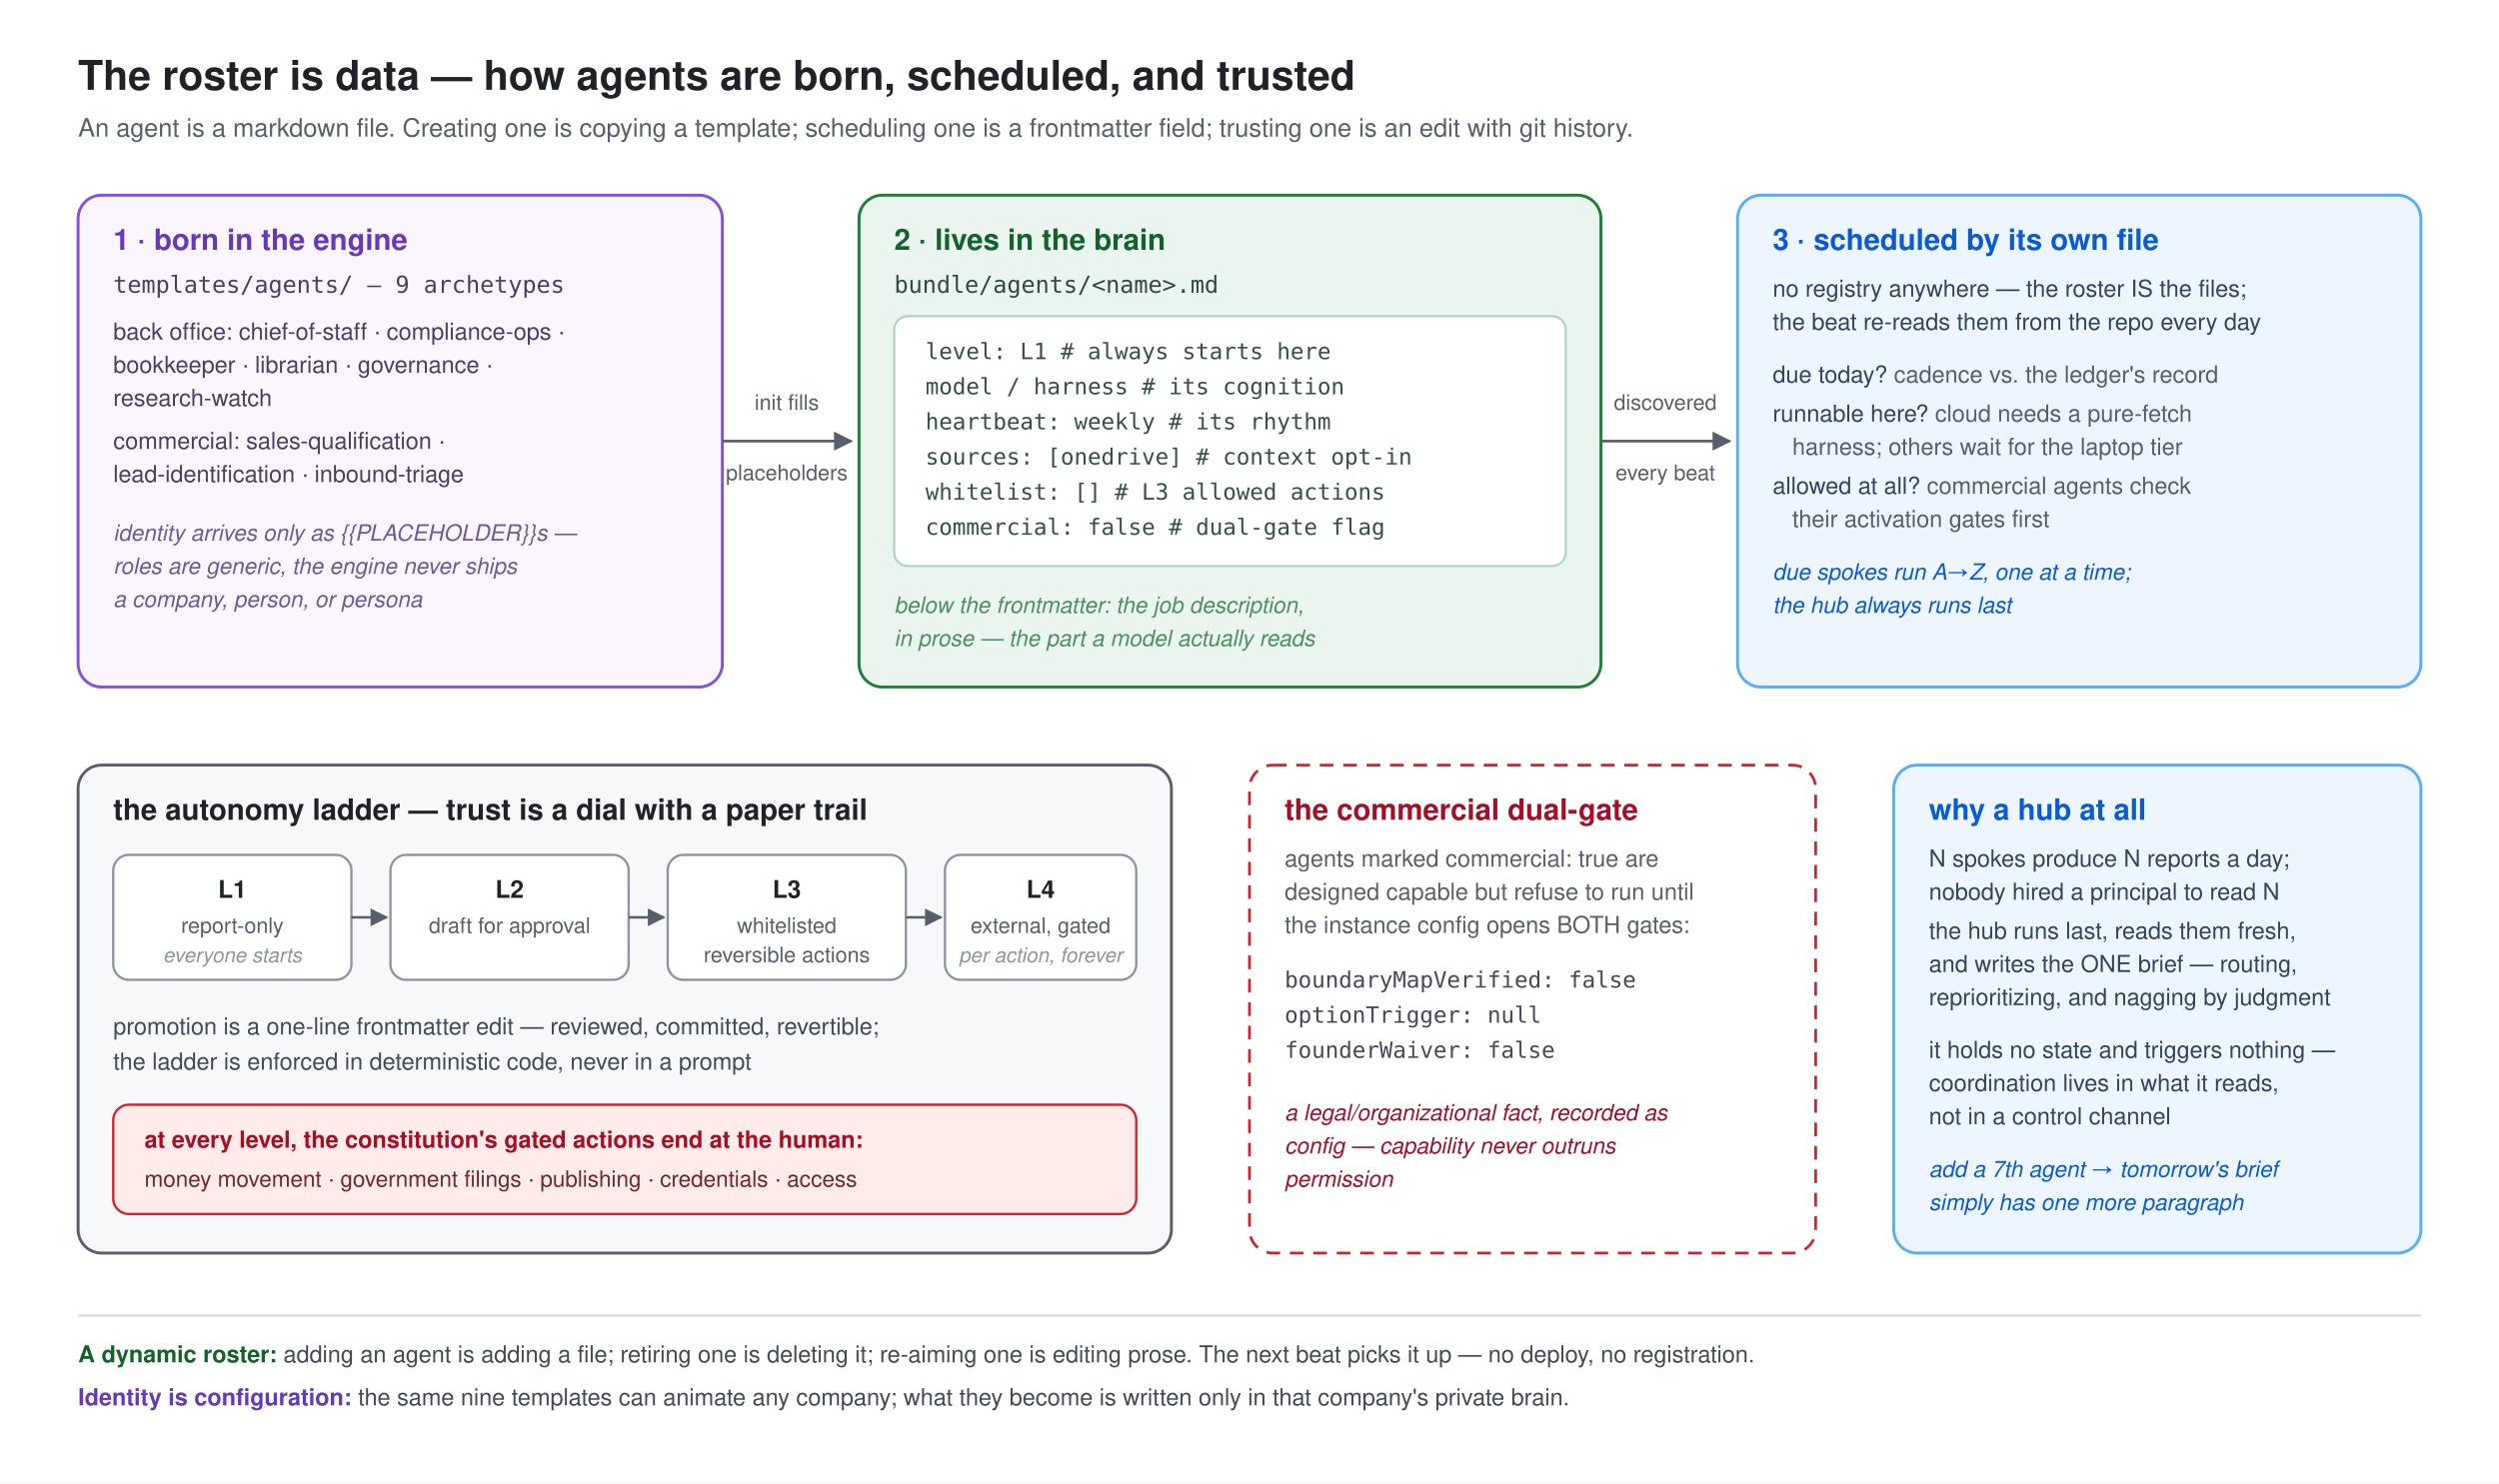
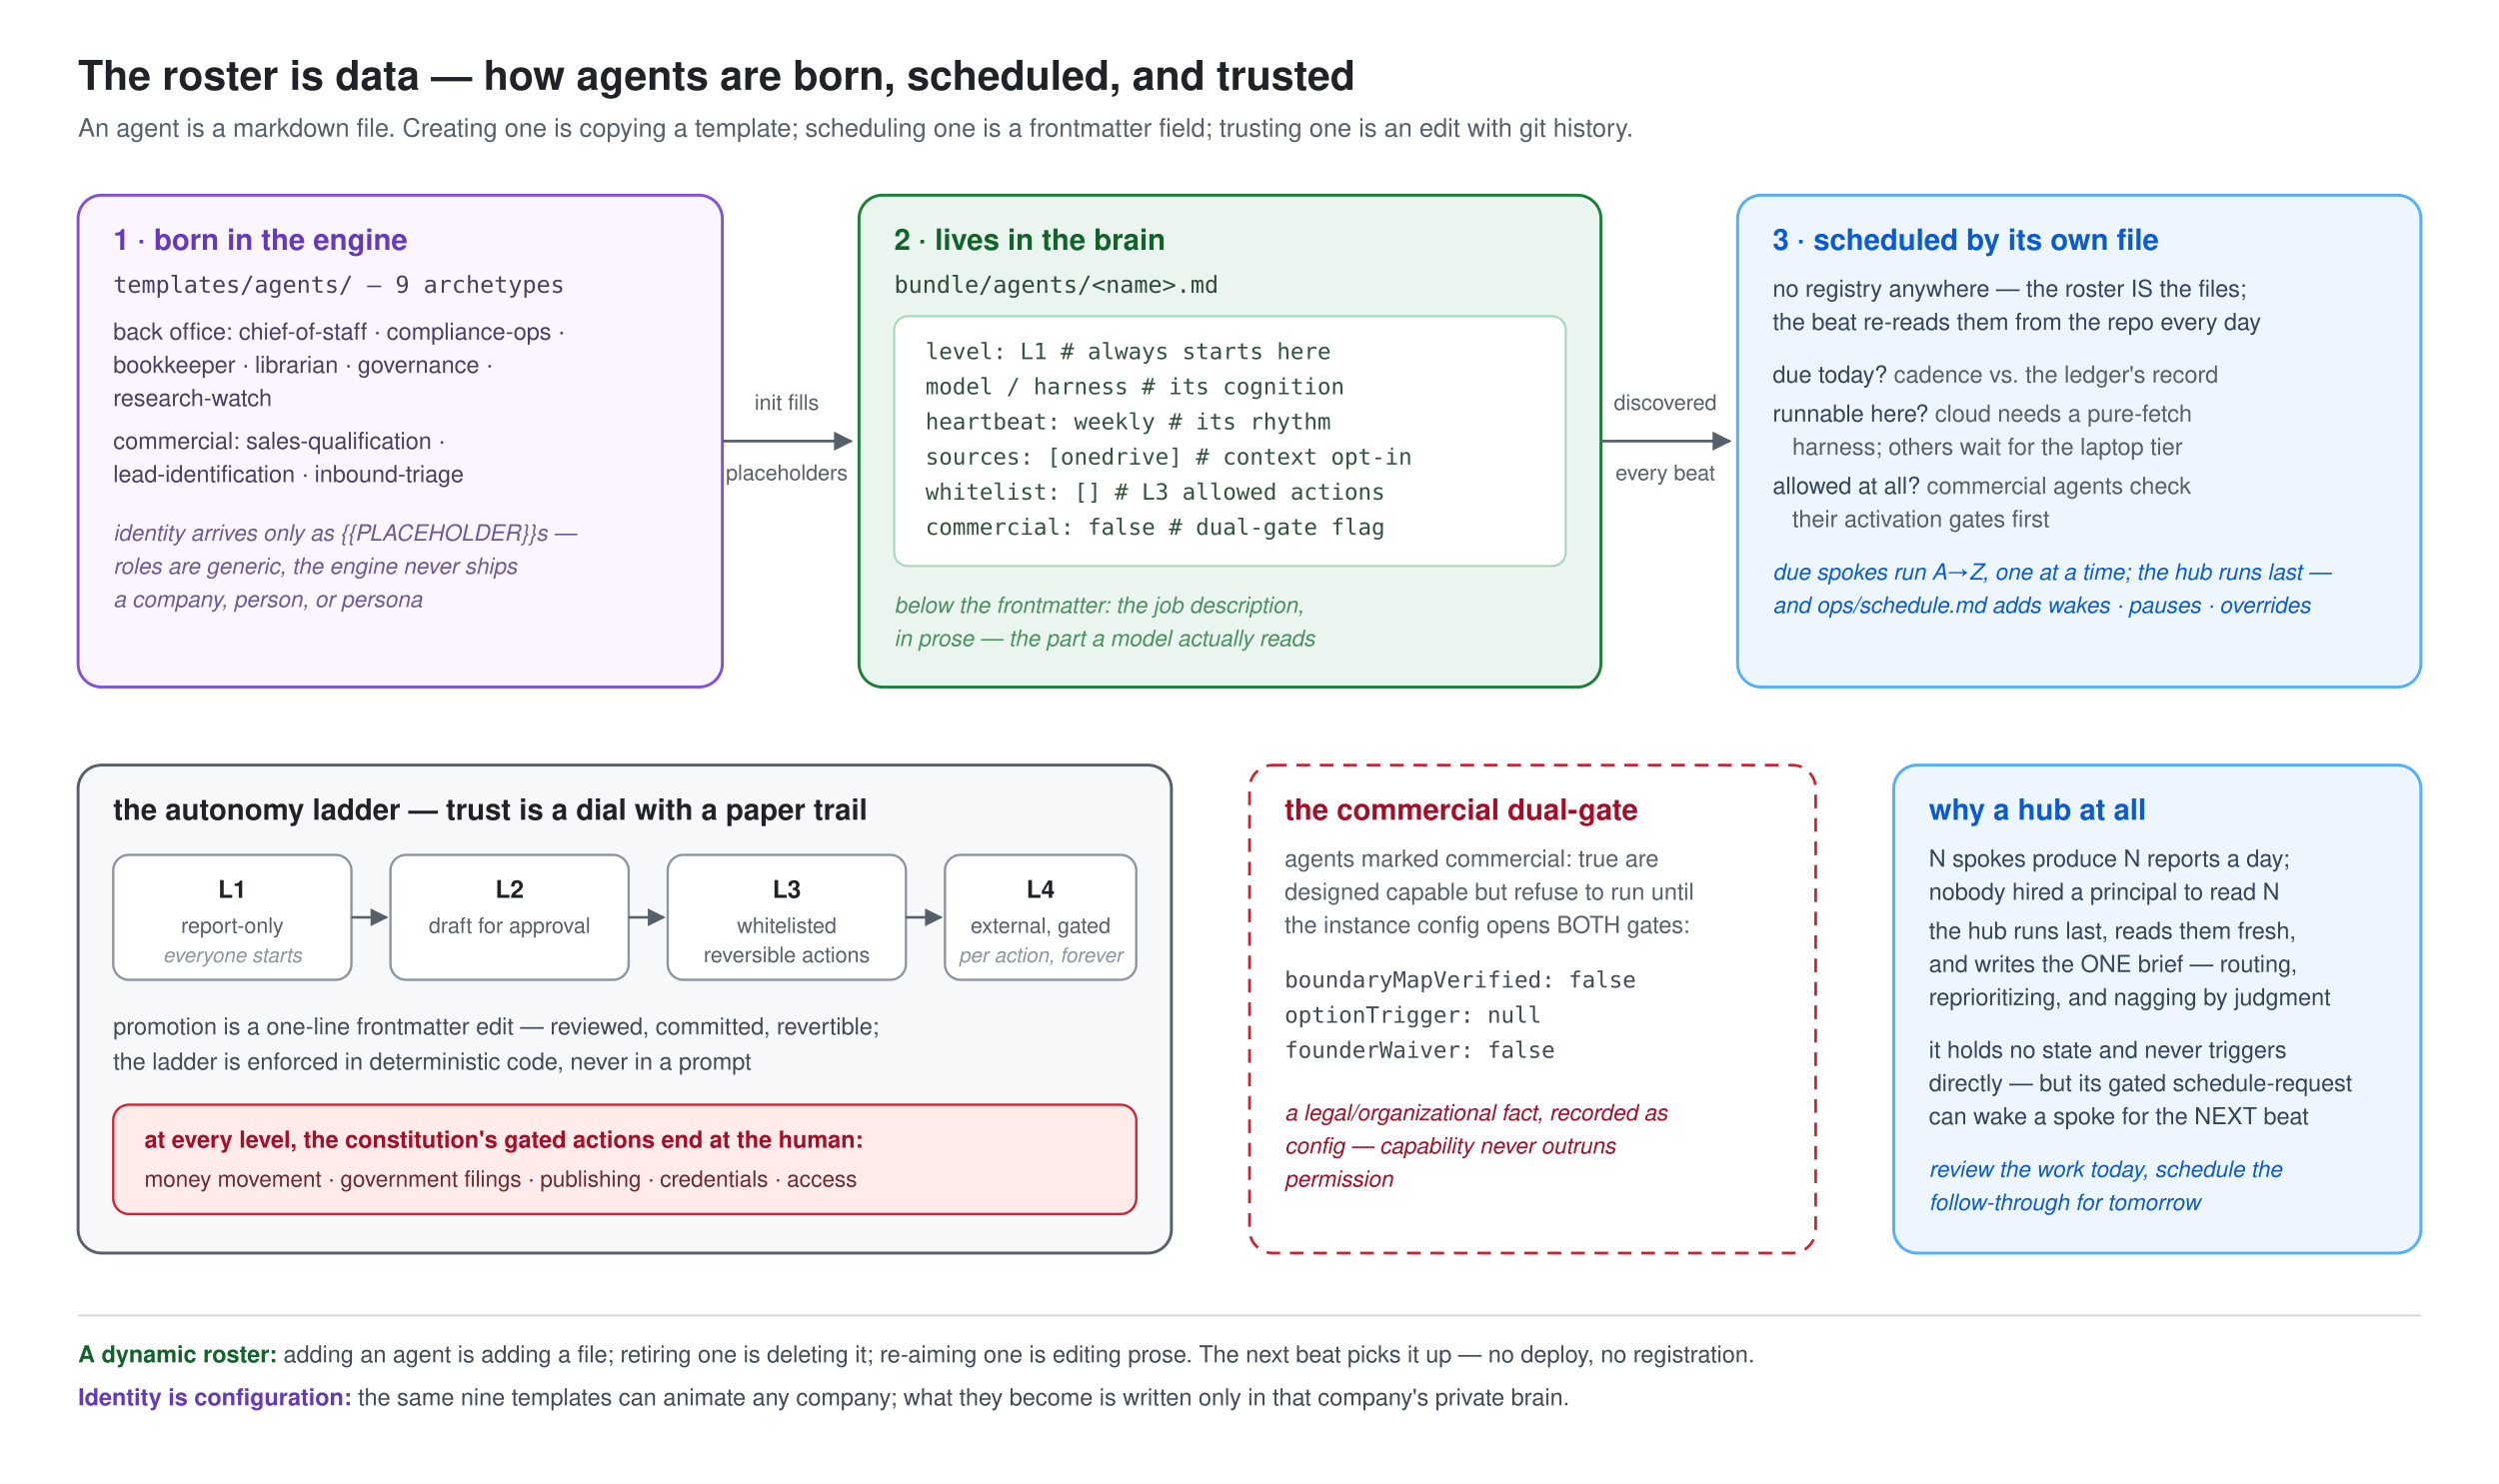
<svg xmlns="http://www.w3.org/2000/svg" viewBox="0 0 1280 760" font-family="ui-sans-serif, -apple-system, 'Segoe UI', Helvetica, Arial, sans-serif">
  <defs>
    <marker id="ro-ar" viewBox="0 0 10 10" refX="9" refY="5" markerWidth="7" markerHeight="7" orient="auto-start-reverse">
      <path d="M 0 0 L 10 5 L 0 10 z" fill="#57606a" />
    </marker>
  </defs>
  <rect x="0" y="0" width="1280" height="760" fill="#ffffff" />
  <text x="40" y="46" font-size="21" font-weight="700" fill="#1f2328">The roster is data — how agents are born, scheduled, and trusted</text>
  <text x="40" y="70" font-size="13" fill="#57606a">An agent is a markdown file. Creating one is copying a template; scheduling one is a frontmatter field; trusting one is an edit with git history.</text>
  <rect x="40" y="100" width="330" height="252" rx="12" fill="#faf5ff" stroke="#8250df" stroke-width="1.5" />
  <text x="58" y="128" font-size="15" font-weight="700" fill="#6639ba">1 · born in the engine</text>
  <text x="58" y="150" font-size="12" fill="#4a3f63" font-family="ui-monospace, SFMono-Regular, Menlo, monospace">templates/agents/ — 9 archetypes</text>
  <text x="58" y="174" font-size="12" fill="#4a3f63">back office: chief-of-staff · compliance-ops ·</text>
  <text x="58" y="191" font-size="12" fill="#4a3f63">bookkeeper · librarian · governance ·</text>
  <text x="58" y="208" font-size="12" fill="#4a3f63">research-watch</text>
  <text x="58" y="230" font-size="12" fill="#4a3f63">commercial: sales-qualification ·</text>
  <text x="58" y="247" font-size="12" fill="#4a3f63">lead-identification · inbound-triage</text>
  <text x="58" y="277" font-size="11.5" fill="#6e5a94" font-style="italic">identity arrives only as {{PLACEHOLDER}}s —</text>
  <text x="58" y="294" font-size="11.5" fill="#6e5a94" font-style="italic">roles are generic, the engine never ships</text>
  <text x="58" y="311" font-size="11.5" fill="#6e5a94" font-style="italic">a company, person, or persona</text>
  <path d="M 370 226 L 436 226" stroke="#57606a" stroke-width="1.4" fill="none" marker-end="url(#ro-ar)" />
  <text x="403" y="210" font-size="11" fill="#57606a" text-anchor="middle">init fills</text>
  <text x="403" y="246" font-size="11" fill="#57606a" text-anchor="middle">placeholders</text>
  <rect x="440" y="100" width="380" height="252" rx="12" fill="#e9f5ee" stroke="#1a7f37" stroke-width="1.5" />
  <text x="458" y="128" font-size="15" font-weight="700" fill="#116329">2 · lives in the brain</text>
  <text x="458" y="150" font-size="12" fill="#2f4a3a" font-family="ui-monospace, SFMono-Regular, Menlo, monospace">bundle/agents/&lt;name&gt;.md</text>
  <rect x="458" y="162" width="344" height="128" rx="7" fill="#ffffff" stroke="#a9d6bb" stroke-width="1.1" />
  <text x="474" y="184" font-size="11.5" fill="#33513f" font-family="ui-monospace, SFMono-Regular, Menlo, monospace">level: L1        # always starts here</text>
  <text x="474" y="202" font-size="11.5" fill="#33513f" font-family="ui-monospace, SFMono-Regular, Menlo, monospace">model / harness  # its cognition</text>
  <text x="474" y="220" font-size="11.5" fill="#33513f" font-family="ui-monospace, SFMono-Regular, Menlo, monospace">heartbeat: weekly   # its rhythm</text>
  <text x="474" y="238" font-size="11.5" fill="#33513f" font-family="ui-monospace, SFMono-Regular, Menlo, monospace">sources: [onedrive] # context opt-in</text>
  <text x="474" y="256" font-size="11.5" fill="#33513f" font-family="ui-monospace, SFMono-Regular, Menlo, monospace">whitelist: []    # L3 allowed actions</text>
  <text x="474" y="274" font-size="11.5" fill="#33513f" font-family="ui-monospace, SFMono-Regular, Menlo, monospace">commercial: false   # dual-gate flag</text>
  <text x="458" y="314" font-size="11.5" fill="#4c8f63" font-style="italic">below the frontmatter: the job description,</text>
  <text x="458" y="331" font-size="11.5" fill="#4c8f63" font-style="italic">in prose — the part a model actually reads</text>
  <path d="M 820 226 L 886 226" stroke="#57606a" stroke-width="1.4" fill="none" marker-end="url(#ro-ar)" />
  <text x="853" y="210" font-size="11" fill="#57606a" text-anchor="middle">discovered</text>
  <text x="853" y="246" font-size="11" fill="#57606a" text-anchor="middle">every beat</text>
  <rect x="890" y="100" width="350" height="252" rx="12" fill="#edf5ff" stroke="#54aeff" stroke-width="1.5" />
  <text x="908" y="128" font-size="15" font-weight="700" fill="#0a5bd3">3 · scheduled by its own file</text>
  <text x="908" y="152" font-size="12" fill="#33445c">no registry anywhere — the roster IS the files;</text>
  <text x="908" y="169" font-size="12" fill="#33445c">the beat re-reads them from the repo every day</text>
  <text x="908" y="196" font-size="12" fill="#33445c">due today? <tspan fill="#57606a">cadence vs. the ledger's record</tspan>
  </text>
  <text x="908" y="216" font-size="12" fill="#33445c">runnable here? <tspan fill="#57606a">cloud needs a pure-fetch</tspan>
  </text>
  <text x="918" y="233" font-size="12" fill="#57606a">harness; others wait for the laptop tier</text>
  <text x="908" y="253" font-size="12" fill="#33445c">allowed at all? <tspan fill="#57606a">commercial agents check</tspan>
  </text>
  <text x="918" y="270" font-size="12" fill="#57606a">their activation gates first</text>
-   <text x="908" y="297" font-size="11.5" fill="#0a5bd3" font-style="italic">due spokes run A→Z, one at a time;</text>
-   <text x="908" y="314" font-size="11.5" fill="#0a5bd3" font-style="italic">the hub always runs last</text>
+   <text x="908" y="297" font-size="11.5" fill="#0a5bd3" font-style="italic">due spokes run A→Z, one at a time; the hub runs last —</text>
+   <text x="908" y="314" font-size="11.5" fill="#0a5bd3" font-style="italic">and ops/schedule.md adds wakes · pauses · overrides</text>
  <rect x="40" y="392" width="560" height="250" rx="12" fill="#f6f8fa" stroke="#57606a" stroke-width="1.5" />
  <text x="58" y="420" font-size="15" font-weight="700" fill="#1f2328">the autonomy ladder — trust is a dial with a paper trail</text>
  <rect x="58" y="438" width="122" height="64" rx="8" fill="#ffffff" stroke="#8c959f" stroke-width="1.2" />
  <text x="119" y="460" font-size="12.5" font-weight="700" fill="#1f2328" text-anchor="middle">L1</text>
  <text x="119" y="478" font-size="11" fill="#57606a" text-anchor="middle">report-only</text>
  <text x="119" y="493" font-size="10.5" fill="#8c959f" text-anchor="middle" font-style="italic">everyone starts</text>
  <path d="M 180 470 L 198 470" stroke="#57606a" stroke-width="1.3" fill="none" marker-end="url(#ro-ar)" />
  <rect x="200" y="438" width="122" height="64" rx="8" fill="#ffffff" stroke="#8c959f" stroke-width="1.2" />
  <text x="261" y="460" font-size="12.5" font-weight="700" fill="#1f2328" text-anchor="middle">L2</text>
  <text x="261" y="478" font-size="11" fill="#57606a" text-anchor="middle">draft for approval</text>
  <path d="M 322 470 L 340 470" stroke="#57606a" stroke-width="1.3" fill="none" marker-end="url(#ro-ar)" />
  <rect x="342" y="438" width="122" height="64" rx="8" fill="#ffffff" stroke="#8c959f" stroke-width="1.2" />
  <text x="403" y="460" font-size="12.5" font-weight="700" fill="#1f2328" text-anchor="middle">L3</text>
  <text x="403" y="478" font-size="11" fill="#57606a" text-anchor="middle">whitelisted</text>
  <text x="403" y="493" font-size="11" fill="#57606a" text-anchor="middle">reversible actions</text>
  <path d="M 464 470 L 482 470" stroke="#57606a" stroke-width="1.3" fill="none" marker-end="url(#ro-ar)" />
  <rect x="484" y="438" width="98" height="64" rx="8" fill="#ffffff" stroke="#8c959f" stroke-width="1.2" />
  <text x="533" y="460" font-size="12.5" font-weight="700" fill="#1f2328" text-anchor="middle">L4</text>
  <text x="533" y="478" font-size="11" fill="#57606a" text-anchor="middle">external, gated</text>
  <text x="533" y="493" font-size="10.5" fill="#8c959f" text-anchor="middle" font-style="italic">per action, forever</text>
  <text x="58" y="530" font-size="12" fill="#414a55">promotion is a one-line frontmatter edit — reviewed, committed, revertible;</text>
  <text x="58" y="548" font-size="12" fill="#414a55">the ladder is enforced in deterministic code, never in a prompt</text>
  <rect x="58" y="566" width="524" height="56" rx="8" fill="#ffebe9" stroke="#cf222e" stroke-width="1.2" />
  <text x="74" y="588" font-size="12" font-weight="700" fill="#a40e26">at every level, the constitution's gated actions end at the human:</text>
  <text x="74" y="608" font-size="11.5" fill="#6e2830">money movement · government filings · publishing · credentials · access</text>
  <rect x="640" y="392" width="290" height="250" rx="12" fill="none" stroke="#cf222e" stroke-width="1.4" stroke-dasharray="7 5" />
  <text x="658" y="420" font-size="15" font-weight="700" fill="#a40e26">the commercial dual-gate</text>
  <text x="658" y="444" font-size="12" fill="#57606a">agents marked commercial: true are</text>
  <text x="658" y="461" font-size="12" fill="#57606a">designed capable but refuse to run until</text>
  <text x="658" y="478" font-size="12" fill="#57606a">the instance config opens BOTH gates:</text>
  <text x="658" y="506" font-size="11.5" fill="#414a55" font-family="ui-monospace, SFMono-Regular, Menlo, monospace">boundaryMapVerified: false</text>
  <text x="658" y="524" font-size="11.5" fill="#414a55" font-family="ui-monospace, SFMono-Regular, Menlo, monospace">optionTrigger: null</text>
  <text x="658" y="542" font-size="11.5" fill="#414a55" font-family="ui-monospace, SFMono-Regular, Menlo, monospace">founderWaiver: false</text>
  <text x="658" y="574" font-size="11.5" fill="#a40e26" font-style="italic">a legal/organizational fact, recorded as</text>
  <text x="658" y="591" font-size="11.5" fill="#a40e26" font-style="italic">config — capability never outruns</text>
  <text x="658" y="608" font-size="11.5" fill="#a40e26" font-style="italic">permission</text>
  <rect x="970" y="392" width="270" height="250" rx="12" fill="#edf5ff" stroke="#54aeff" stroke-width="1.5" />
  <text x="988" y="420" font-size="15" font-weight="700" fill="#0a5bd3">why a hub at all</text>
  <text x="988" y="444" font-size="12" fill="#33445c">N spokes produce N reports a day;</text>
  <text x="988" y="461" font-size="12" fill="#33445c">nobody hired a principal to read N</text>
  <text x="988" y="481" font-size="12" fill="#33445c">the hub runs last, reads them fresh,</text>
  <text x="988" y="498" font-size="12" fill="#33445c">and writes the ONE brief — routing,</text>
  <text x="988" y="515" font-size="12" fill="#33445c">reprioritizing, and nagging by judgment</text>
-   <text x="988" y="542" font-size="12" fill="#33445c">it holds no state and triggers nothing —</text>
-   <text x="988" y="559" font-size="12" fill="#33445c">coordination lives in what it reads,</text>
-   <text x="988" y="576" font-size="12" fill="#33445c">not in a control channel</text>
-   <text x="988" y="603" font-size="11.5" fill="#0a5bd3" font-style="italic">add a 7th agent → tomorrow's brief</text>
-   <text x="988" y="620" font-size="11.5" fill="#0a5bd3" font-style="italic">simply has one more paragraph</text>
+   <text x="988" y="542" font-size="12" fill="#33445c">it holds no state and never triggers</text>
+   <text x="988" y="559" font-size="12" fill="#33445c">directly — but its gated schedule-request</text>
+   <text x="988" y="576" font-size="12" fill="#33445c">can wake a spoke for the NEXT beat</text>
+   <text x="988" y="603" font-size="11.5" fill="#0a5bd3" font-style="italic">review the work today, schedule the</text>
+   <text x="988" y="620" font-size="11.5" fill="#0a5bd3" font-style="italic">follow-through for tomorrow</text>
  <line x1="40" y1="674" x2="1240" y2="674" stroke="#d0d7de" />
  <text x="40" y="698" font-size="12" fill="#414a55">
    <tspan font-weight="700" fill="#116329">A dynamic roster:</tspan> adding an agent is adding a file; retiring one is deleting it; re-aiming one is editing prose. The next beat picks it up — no deploy, no registration.</text>
  <text x="40" y="720" font-size="12" fill="#414a55">
    <tspan font-weight="700" fill="#6639ba">Identity is configuration:</tspan> the same nine templates can animate any company; what they become is written only in that company's private brain.</text>
</svg>
